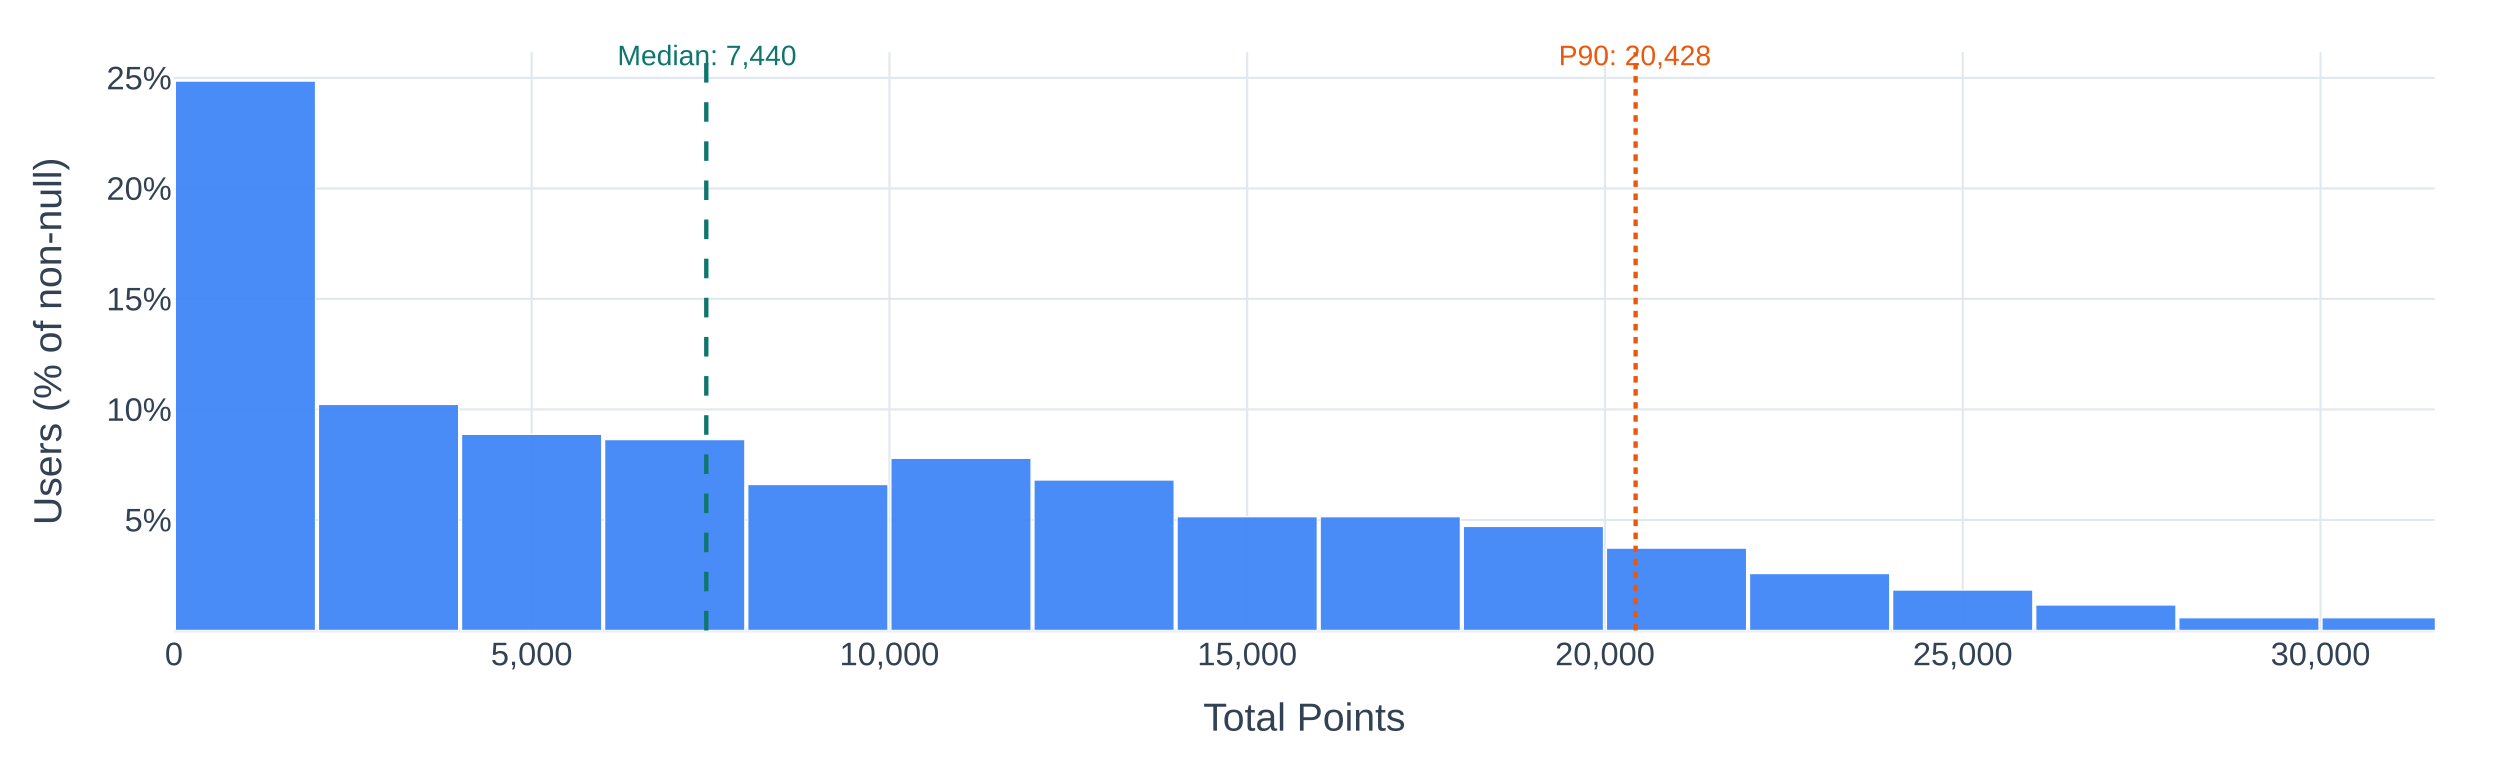
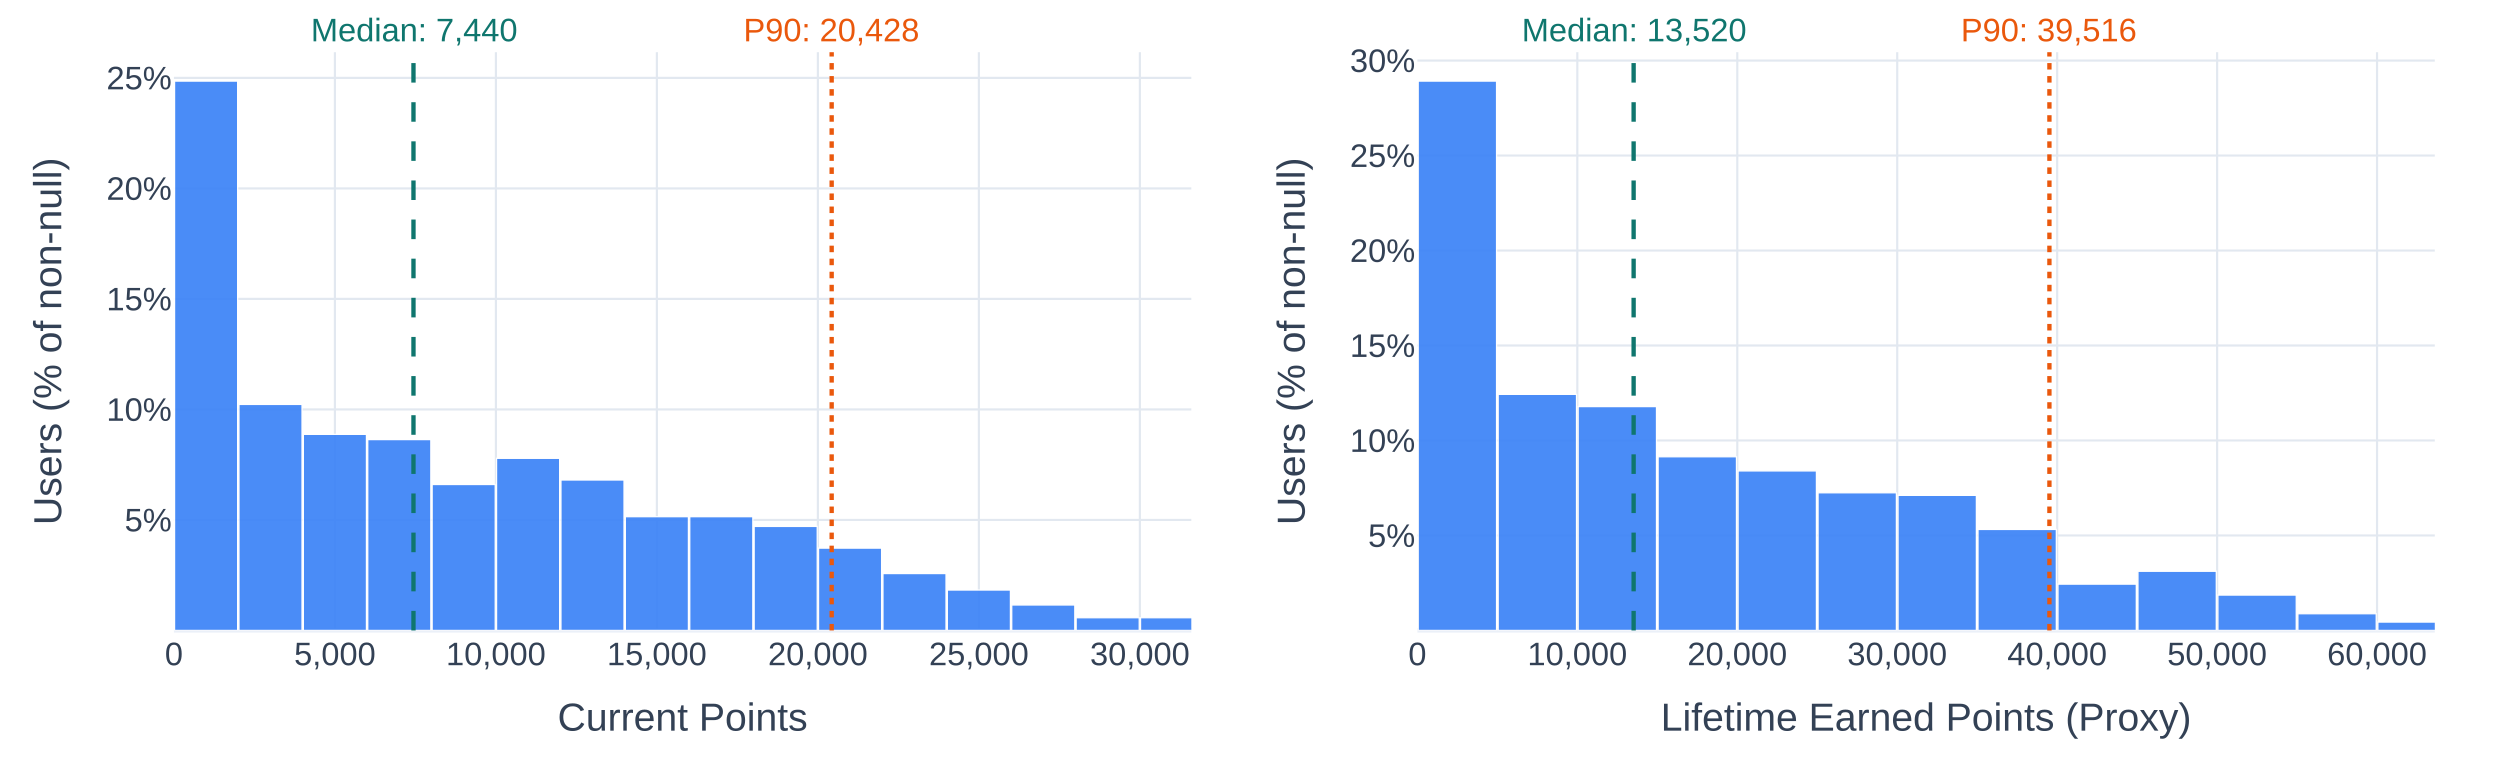
<svg xmlns="http://www.w3.org/2000/svg" class="main-svg" width="1150" height="350" style="" viewBox="0 0 1150 350">
-   <defs id="defs-64f721">
+   <defs id="defs-41504b">
    <g class="clips">
-       <clipPath id="clip64f721xyplot" class="plotclip">
-         <rect width="1040" height="266" />
-       </clipPath>
-       <clipPath class="axesclip" id="clip64f721x">
-         <rect x="80" y="0" width="1040" height="350" />
-       </clipPath>
-       <clipPath class="axesclip" id="clip64f721y">
+       <clipPath id="clip41504bxyplot" class="plotclip">
+         <rect width="468" height="266" />
+       </clipPath>
+       <clipPath id="clip41504bx2y2plot" class="plotclip">
+         <rect width="468" height="266" />
+       </clipPath>
+       <clipPath class="axesclip" id="clip41504bx">
+         <rect x="80" y="0" width="468" height="350" />
+       </clipPath>
+       <clipPath class="axesclip" id="clip41504by">
        <rect x="0" y="24" width="1150" height="266" />
      </clipPath>
-       <clipPath class="axesclip" id="clip64f721xy">
-         <rect x="80" y="24" width="1040" height="266" />
+       <clipPath class="axesclip" id="clip41504bxy">
+         <rect x="80" y="24" width="468" height="266" />
+       </clipPath>
+       <clipPath class="axesclip" id="clip41504by2">
+         <rect x="0" y="24" width="1150" height="266" />
+       </clipPath>
+       <clipPath class="axesclip" id="clip41504bxy2">
+         <rect x="80" y="24" width="468" height="266" />
+       </clipPath>
+       <clipPath class="axesclip" id="clip41504bx2">
+         <rect x="652" y="0" width="468" height="350" />
+       </clipPath>
+       <clipPath class="axesclip" id="clip41504bx2y">
+         <rect x="652" y="24" width="468" height="266" />
+       </clipPath>
+       <clipPath class="axesclip" id="clip41504bx2y2">
+         <rect x="652" y="24" width="468" height="266" />
      </clipPath>
    </g>
    <g class="gradients" />
    <g class="patterns" />
    <clipPath id="rounded-canvas-clip">
      <rect x="0" y="0" width="1150" height="350" rx="24" ry="24" />
    </clipPath>
  </defs>
  <g clip-path="url(#rounded-canvas-clip)">
    <rect x="0" y="0" width="1150" height="350" style="fill: rgb(255, 255, 255); fill-opacity: 1;" fill="rgb(255, 255, 255)" fill-opacity="1" rx="24" ry="24" />
    <g class="bglayer" />
    <g class="layer-below">
      <g class="imagelayer" />
      <g class="shapelayer" />
    </g>
    <g class="cartesianlayer">
      <g class="subplot xy">
        <g class="layer-subplot">
          <g class="shapelayer" />
          <g class="imagelayer" />
        </g>
        <g class="minor-gridlayer">
          <g class="x" />
          <g class="y" />
        </g>
        <g class="gridlayer">
          <g class="x">
-             <path class="xgrid crisp" transform="translate(244.57,0)" d="M0,24v266" style="stroke: rgb(226, 232, 240); stroke-opacity: 1; stroke-width: 1px;" />
-             <path class="xgrid crisp" transform="translate(409.15,0)" d="M0,24v266" style="stroke: rgb(226, 232, 240); stroke-opacity: 1; stroke-width: 1px;" />
-             <path class="xgrid crisp" transform="translate(573.72,0)" d="M0,24v266" style="stroke: rgb(226, 232, 240); stroke-opacity: 1; stroke-width: 1px;" />
-             <path class="xgrid crisp" transform="translate(738.3,0)" d="M0,24v266" style="stroke: rgb(226, 232, 240); stroke-opacity: 1; stroke-width: 1px;" />
-             <path class="xgrid crisp" transform="translate(902.87,0)" d="M0,24v266" style="stroke: rgb(226, 232, 240); stroke-opacity: 1; stroke-width: 1px;" />
-             <path class="xgrid crisp" transform="translate(1067.44,0)" d="M0,24v266" style="stroke: rgb(226, 232, 240); stroke-opacity: 1; stroke-width: 1px;" />
+             <path class="xgrid crisp" transform="translate(154.06,0)" d="M0,24v266" style="stroke: rgb(226, 232, 240); stroke-opacity: 1; stroke-width: 1px;" />
+             <path class="xgrid crisp" transform="translate(228.12,0)" d="M0,24v266" style="stroke: rgb(226, 232, 240); stroke-opacity: 1; stroke-width: 1px;" />
+             <path class="xgrid crisp" transform="translate(302.17,0)" d="M0,24v266" style="stroke: rgb(226, 232, 240); stroke-opacity: 1; stroke-width: 1px;" />
+             <path class="xgrid crisp" transform="translate(376.23,0)" d="M0,24v266" style="stroke: rgb(226, 232, 240); stroke-opacity: 1; stroke-width: 1px;" />
+             <path class="xgrid crisp" transform="translate(450.29,0)" d="M0,24v266" style="stroke: rgb(226, 232, 240); stroke-opacity: 1; stroke-width: 1px;" />
+             <path class="xgrid crisp" transform="translate(524.35,0)" d="M0,24v266" style="stroke: rgb(226, 232, 240); stroke-opacity: 1; stroke-width: 1px;" />
          </g>
          <g class="y">
-             <path class="ygrid crisp" transform="translate(0,239.17)" d="M80,0h1040" style="stroke: rgb(226, 232, 240); stroke-opacity: 1; stroke-width: 1px;" />
-             <path class="ygrid crisp" transform="translate(0,188.33)" d="M80,0h1040" style="stroke: rgb(226, 232, 240); stroke-opacity: 1; stroke-width: 1px;" />
-             <path class="ygrid crisp" transform="translate(0,137.5)" d="M80,0h1040" style="stroke: rgb(226, 232, 240); stroke-opacity: 1; stroke-width: 1px;" />
-             <path class="ygrid crisp" transform="translate(0,86.67)" d="M80,0h1040" style="stroke: rgb(226, 232, 240); stroke-opacity: 1; stroke-width: 1px;" />
-             <path class="ygrid crisp" transform="translate(0,35.84)" d="M80,0h1040" style="stroke: rgb(226, 232, 240); stroke-opacity: 1; stroke-width: 1px;" />
+             <path class="ygrid crisp" transform="translate(0,239.17)" d="M80,0h468" style="stroke: rgb(226, 232, 240); stroke-opacity: 1; stroke-width: 1px;" />
+             <path class="ygrid crisp" transform="translate(0,188.33)" d="M80,0h468" style="stroke: rgb(226, 232, 240); stroke-opacity: 1; stroke-width: 1px;" />
+             <path class="ygrid crisp" transform="translate(0,137.5)" d="M80,0h468" style="stroke: rgb(226, 232, 240); stroke-opacity: 1; stroke-width: 1px;" />
+             <path class="ygrid crisp" transform="translate(0,86.67)" d="M80,0h468" style="stroke: rgb(226, 232, 240); stroke-opacity: 1; stroke-width: 1px;" />
+             <path class="ygrid crisp" transform="translate(0,35.84)" d="M80,0h468" style="stroke: rgb(226, 232, 240); stroke-opacity: 1; stroke-width: 1px;" />
          </g>
        </g>
        <g class="zerolinelayer">
-           <path class="yzl zl crisp" transform="translate(0,290)" d="M80,0h1040" style="stroke: rgb(235, 240, 248); stroke-opacity: 1; stroke-width: 2px;" />
+           <path class="yzl zl crisp" transform="translate(0,290)" d="M80,0h468" style="stroke: rgb(235, 240, 248); stroke-opacity: 1; stroke-width: 2px;" />
        </g>
        <g class="layer-between">
          <g class="shapelayer" />
          <g class="imagelayer" />
        </g>
        <path class="xlines-below" />
        <path class="ylines-below" />
        <g class="overlines-below" />
        <g class="xaxislayer-below" />
        <g class="yaxislayer-below" />
        <g class="overaxes-below" />
        <g class="overplot">
-           <g class="xy" transform="translate(80,24)" clip-path="url(#clip64f721xyplot)">
+           <g class="xy" transform="translate(80,24)" clip-path="url(#clip41504bxyplot)">
            <g class="barlayer mlayer">
              <g class="trace bars" style="opacity: 0.92;">
                <g class="points">
                  <g class="point">
-                     <path d="M0.64,266V13.3H65.15V266Z" style="vector-effect: none; opacity: 1; stroke-width: 0.6px; fill: rgb(59, 130, 246); fill-opacity: 1; stroke: rgb(255, 255, 255); stroke-opacity: 1;" />
-                   </g>
-                   <g class="point">
-                     <path d="M66.47,266V162.03H130.98V266Z" style="vector-effect: none; opacity: 1; stroke-width: 0.6px; fill: rgb(59, 130, 246); fill-opacity: 1; stroke: rgb(255, 255, 255); stroke-opacity: 1;" />
-                   </g>
-                   <g class="point">
-                     <path d="M132.3,266V175.8H196.81V266Z" style="vector-effect: none; opacity: 1; stroke-width: 0.6px; fill: rgb(59, 130, 246); fill-opacity: 1; stroke: rgb(255, 255, 255); stroke-opacity: 1;" />
-                   </g>
-                   <g class="point">
-                     <path d="M198.13,266V178.21H262.64V266Z" style="vector-effect: none; opacity: 1; stroke-width: 0.6px; fill: rgb(59, 130, 246); fill-opacity: 1; stroke: rgb(255, 255, 255); stroke-opacity: 1;" />
-                   </g>
-                   <g class="point">
-                     <path d="M263.96,266V198.87H328.47V266Z" style="vector-effect: none; opacity: 1; stroke-width: 0.6px; fill: rgb(59, 130, 246); fill-opacity: 1; stroke: rgb(255, 255, 255); stroke-opacity: 1;" />
-                   </g>
-                   <g class="point">
-                     <path d="M329.79,266V186.82H394.3V266Z" style="vector-effect: none; opacity: 1; stroke-width: 0.6px; fill: rgb(59, 130, 246); fill-opacity: 1; stroke: rgb(255, 255, 255); stroke-opacity: 1;" />
-                   </g>
-                   <g class="point">
-                     <path d="M395.62,266V196.8H460.13V266Z" style="vector-effect: none; opacity: 1; stroke-width: 0.6px; fill: rgb(59, 130, 246); fill-opacity: 1; stroke: rgb(255, 255, 255); stroke-opacity: 1;" />
-                   </g>
-                   <g class="point">
-                     <path d="M461.45,266V213.67H525.96V266Z" style="vector-effect: none; opacity: 1; stroke-width: 0.6px; fill: rgb(59, 130, 246); fill-opacity: 1; stroke: rgb(255, 255, 255); stroke-opacity: 1;" />
-                   </g>
-                   <g class="point">
-                     <path d="M527.28,266V213.67H591.79V266Z" style="vector-effect: none; opacity: 1; stroke-width: 0.6px; fill: rgb(59, 130, 246); fill-opacity: 1; stroke: rgb(255, 255, 255); stroke-opacity: 1;" />
-                   </g>
-                   <g class="point">
-                     <path d="M593.11,266V218.15H657.62V266Z" style="vector-effect: none; opacity: 1; stroke-width: 0.6px; fill: rgb(59, 130, 246); fill-opacity: 1; stroke: rgb(255, 255, 255); stroke-opacity: 1;" />
-                   </g>
-                   <g class="point">
-                     <path d="M658.94,266V228.13H723.45V266Z" style="vector-effect: none; opacity: 1; stroke-width: 0.6px; fill: rgb(59, 130, 246); fill-opacity: 1; stroke: rgb(255, 255, 255); stroke-opacity: 1;" />
-                   </g>
-                   <g class="point">
-                     <path d="M724.77,266V239.83H789.28V266Z" style="vector-effect: none; opacity: 1; stroke-width: 0.6px; fill: rgb(59, 130, 246); fill-opacity: 1; stroke: rgb(255, 255, 255); stroke-opacity: 1;" />
-                   </g>
-                   <g class="point">
-                     <path d="M790.6,266V247.41H855.11V266Z" style="vector-effect: none; opacity: 1; stroke-width: 0.6px; fill: rgb(59, 130, 246); fill-opacity: 1; stroke: rgb(255, 255, 255); stroke-opacity: 1;" />
-                   </g>
-                   <g class="point">
-                     <path d="M856.43,266V254.29H920.94V266Z" style="vector-effect: none; opacity: 1; stroke-width: 0.6px; fill: rgb(59, 130, 246); fill-opacity: 1; stroke: rgb(255, 255, 255); stroke-opacity: 1;" />
-                   </g>
-                   <g class="point">
-                     <path d="M922.26,266V260.15H986.77V266Z" style="vector-effect: none; opacity: 1; stroke-width: 0.6px; fill: rgb(59, 130, 246); fill-opacity: 1; stroke: rgb(255, 255, 255); stroke-opacity: 1;" />
-                   </g>
-                   <g class="point">
-                     <path d="M988.09,266V260.15H1052.6V266Z" style="vector-effect: none; opacity: 1; stroke-width: 0.6px; fill: rgb(59, 130, 246); fill-opacity: 1; stroke: rgb(255, 255, 255); stroke-opacity: 1;" />
-                   </g>
-                   <g class="point">
-                     <path d="M1053.91,266V263.25H1118.43V266Z" style="vector-effect: none; opacity: 1; stroke-width: 0.6px; fill: rgb(59, 130, 246); fill-opacity: 1; stroke: rgb(255, 255, 255); stroke-opacity: 1;" />
-                   </g>
-                   <g class="point">
-                     <path d="M1119.74,266V265.31H1184.26V266Z" style="vector-effect: none; opacity: 1; stroke-width: 0.6px; fill: rgb(59, 130, 246); fill-opacity: 1; stroke: rgb(255, 255, 255); stroke-opacity: 1;" />
-                   </g>
-                   <g class="point">
-                     <path d="M1185.57,266V264.97H1250.09V266Z" style="vector-effect: none; opacity: 1; stroke-width: 0.6px; fill: rgb(59, 130, 246); fill-opacity: 1; stroke: rgb(255, 255, 255); stroke-opacity: 1;" />
-                   </g>
-                   <g class="point">
-                     <path d="M1251.4,266V264.62H1315.92V266Z" style="vector-effect: none; opacity: 1; stroke-width: 0.6px; fill: rgb(59, 130, 246); fill-opacity: 1; stroke: rgb(255, 255, 255); stroke-opacity: 1;" />
-                   </g>
-                   <g class="point">
-                     <path d="M1317.23,266V265.31H1381.75V266Z" style="vector-effect: none; opacity: 1; stroke-width: 0.6px; fill: rgb(59, 130, 246); fill-opacity: 1; stroke: rgb(255, 255, 255); stroke-opacity: 1;" />
-                   </g>
-                   <g class="point">
-                     <path d="M1383.06,266V265.66H1447.58V266Z" style="vector-effect: none; opacity: 1; stroke-width: 0.6px; fill: rgb(59, 130, 246); fill-opacity: 1; stroke: rgb(255, 255, 255); stroke-opacity: 1;" />
-                   </g>
-                   <g class="point">
-                     <path d="M1448.89,266V265.66H1513.41V266Z" style="vector-effect: none; opacity: 1; stroke-width: 0.6px; fill: rgb(59, 130, 246); fill-opacity: 1; stroke: rgb(255, 255, 255); stroke-opacity: 1;" />
-                   </g>
-                   <g class="point">
-                     <path d="M1514.72,266V265.66H1579.23V266Z" style="vector-effect: none; opacity: 1; stroke-width: 0.6px; fill: rgb(59, 130, 246); fill-opacity: 1; stroke: rgb(255, 255, 255); stroke-opacity: 1;" />
+                     <path d="M0.29,266V13.3H29.32V266Z" style="vector-effect: none; opacity: 1; stroke-width: 0.6px; fill: rgb(59, 130, 246); fill-opacity: 1; stroke: rgb(255, 255, 255); stroke-opacity: 1;" />
+                   </g>
+                   <g class="point">
+                     <path d="M29.91,266V162.03H58.94V266Z" style="vector-effect: none; opacity: 1; stroke-width: 0.6px; fill: rgb(59, 130, 246); fill-opacity: 1; stroke: rgb(255, 255, 255); stroke-opacity: 1;" />
+                   </g>
+                   <g class="point">
+                     <path d="M59.54,266V175.8H88.57V266Z" style="vector-effect: none; opacity: 1; stroke-width: 0.6px; fill: rgb(59, 130, 246); fill-opacity: 1; stroke: rgb(255, 255, 255); stroke-opacity: 1;" />
+                   </g>
+                   <g class="point">
+                     <path d="M89.16,266V178.21H118.19V266Z" style="vector-effect: none; opacity: 1; stroke-width: 0.6px; fill: rgb(59, 130, 246); fill-opacity: 1; stroke: rgb(255, 255, 255); stroke-opacity: 1;" />
+                   </g>
+                   <g class="point">
+                     <path d="M118.78,266V198.87H147.81V266Z" style="vector-effect: none; opacity: 1; stroke-width: 0.6px; fill: rgb(59, 130, 246); fill-opacity: 1; stroke: rgb(255, 255, 255); stroke-opacity: 1;" />
+                   </g>
+                   <g class="point">
+                     <path d="M148.41,266V186.82H177.44V266Z" style="vector-effect: none; opacity: 1; stroke-width: 0.6px; fill: rgb(59, 130, 246); fill-opacity: 1; stroke: rgb(255, 255, 255); stroke-opacity: 1;" />
+                   </g>
+                   <g class="point">
+                     <path d="M178.03,266V196.8H207.06V266Z" style="vector-effect: none; opacity: 1; stroke-width: 0.6px; fill: rgb(59, 130, 246); fill-opacity: 1; stroke: rgb(255, 255, 255); stroke-opacity: 1;" />
+                   </g>
+                   <g class="point">
+                     <path d="M207.65,266V213.67H236.68V266Z" style="vector-effect: none; opacity: 1; stroke-width: 0.6px; fill: rgb(59, 130, 246); fill-opacity: 1; stroke: rgb(255, 255, 255); stroke-opacity: 1;" />
+                   </g>
+                   <g class="point">
+                     <path d="M237.28,266V213.67H266.31V266Z" style="vector-effect: none; opacity: 1; stroke-width: 0.6px; fill: rgb(59, 130, 246); fill-opacity: 1; stroke: rgb(255, 255, 255); stroke-opacity: 1;" />
+                   </g>
+                   <g class="point">
+                     <path d="M266.9,266V218.15H295.93V266Z" style="vector-effect: none; opacity: 1; stroke-width: 0.6px; fill: rgb(59, 130, 246); fill-opacity: 1; stroke: rgb(255, 255, 255); stroke-opacity: 1;" />
+                   </g>
+                   <g class="point">
+                     <path d="M296.52,266V228.13H325.55V266Z" style="vector-effect: none; opacity: 1; stroke-width: 0.6px; fill: rgb(59, 130, 246); fill-opacity: 1; stroke: rgb(255, 255, 255); stroke-opacity: 1;" />
+                   </g>
+                   <g class="point">
+                     <path d="M326.15,266V239.83H355.18V266Z" style="vector-effect: none; opacity: 1; stroke-width: 0.6px; fill: rgb(59, 130, 246); fill-opacity: 1; stroke: rgb(255, 255, 255); stroke-opacity: 1;" />
+                   </g>
+                   <g class="point">
+                     <path d="M355.77,266V247.41H384.8V266Z" style="vector-effect: none; opacity: 1; stroke-width: 0.6px; fill: rgb(59, 130, 246); fill-opacity: 1; stroke: rgb(255, 255, 255); stroke-opacity: 1;" />
+                   </g>
+                   <g class="point">
+                     <path d="M385.39,266V254.29H414.42V266Z" style="vector-effect: none; opacity: 1; stroke-width: 0.6px; fill: rgb(59, 130, 246); fill-opacity: 1; stroke: rgb(255, 255, 255); stroke-opacity: 1;" />
+                   </g>
+                   <g class="point">
+                     <path d="M415.02,266V260.15H444.05V266Z" style="vector-effect: none; opacity: 1; stroke-width: 0.6px; fill: rgb(59, 130, 246); fill-opacity: 1; stroke: rgb(255, 255, 255); stroke-opacity: 1;" />
+                   </g>
+                   <g class="point">
+                     <path d="M444.64,266V260.15H473.67V266Z" style="vector-effect: none; opacity: 1; stroke-width: 0.6px; fill: rgb(59, 130, 246); fill-opacity: 1; stroke: rgb(255, 255, 255); stroke-opacity: 1;" />
+                   </g>
+                   <g class="point">
+                     <path d="M474.26,266V263.25H503.29V266Z" style="vector-effect: none; opacity: 1; stroke-width: 0.6px; fill: rgb(59, 130, 246); fill-opacity: 1; stroke: rgb(255, 255, 255); stroke-opacity: 1;" />
+                   </g>
+                   <g class="point">
+                     <path d="M503.89,266V265.31H532.92V266Z" style="vector-effect: none; opacity: 1; stroke-width: 0.6px; fill: rgb(59, 130, 246); fill-opacity: 1; stroke: rgb(255, 255, 255); stroke-opacity: 1;" />
+                   </g>
+                   <g class="point">
+                     <path d="M533.51,266V264.97H562.54V266Z" style="vector-effect: none; opacity: 1; stroke-width: 0.6px; fill: rgb(59, 130, 246); fill-opacity: 1; stroke: rgb(255, 255, 255); stroke-opacity: 1;" />
+                   </g>
+                   <g class="point">
+                     <path d="M563.13,266V264.62H592.16V266Z" style="vector-effect: none; opacity: 1; stroke-width: 0.6px; fill: rgb(59, 130, 246); fill-opacity: 1; stroke: rgb(255, 255, 255); stroke-opacity: 1;" />
+                   </g>
+                   <g class="point">
+                     <path d="M592.75,266V265.31H621.79V266Z" style="vector-effect: none; opacity: 1; stroke-width: 0.6px; fill: rgb(59, 130, 246); fill-opacity: 1; stroke: rgb(255, 255, 255); stroke-opacity: 1;" />
+                   </g>
+                   <g class="point">
+                     <path d="M622.38,266V265.66H651.41V266Z" style="vector-effect: none; opacity: 1; stroke-width: 0.6px; fill: rgb(59, 130, 246); fill-opacity: 1; stroke: rgb(255, 255, 255); stroke-opacity: 1;" />
+                   </g>
+                   <g class="point">
+                     <path d="M652,266V265.66H681.03V266Z" style="vector-effect: none; opacity: 1; stroke-width: 0.6px; fill: rgb(59, 130, 246); fill-opacity: 1; stroke: rgb(255, 255, 255); stroke-opacity: 1;" />
+                   </g>
+                   <g class="point">
+                     <path d="M681.62,266V265.66H710.66V266Z" style="vector-effect: none; opacity: 1; stroke-width: 0.6px; fill: rgb(59, 130, 246); fill-opacity: 1; stroke: rgb(255, 255, 255); stroke-opacity: 1;" />
                  </g>
                  <g class="point">
                    <path d="M0,0Z" style="vector-effect: none; opacity: 1; stroke-width: 0px; fill: rgb(59, 130, 246); fill-opacity: 1; stroke: rgb(255, 255, 255); stroke-opacity: 1;" />
                  </g>
                  <g class="point">
-                     <path d="M1646.38,266V265.66H1710.89V266Z" style="vector-effect: none; opacity: 1; stroke-width: 0.6px; fill: rgb(59, 130, 246); fill-opacity: 1; stroke: rgb(255, 255, 255); stroke-opacity: 1;" />
+                     <path d="M740.87,266V265.66H769.9V266Z" style="vector-effect: none; opacity: 1; stroke-width: 0.6px; fill: rgb(59, 130, 246); fill-opacity: 1; stroke: rgb(255, 255, 255); stroke-opacity: 1;" />
                  </g>
                </g>
              </g>
            </g>
          </g>
        </g>
        <g class="zerolinelayer-above" />
        <path class="xlines-above crisp" d="M0,0" style="fill: none;" />
        <path class="ylines-above crisp" d="M0,0" style="fill: none;" />
        <g class="overlines-above" />
        <g class="xaxislayer-above">
          <g class="xtick">
            <text text-anchor="middle" x="0" y="306" transform="translate(80,0)" style="font-family: Arial; font-size: 15px; fill: rgb(51, 65, 85); fill-opacity: 1; white-space: pre;">0</text>
          </g>
          <g class="xtick">
-             <text text-anchor="middle" x="0" y="306" style="font-family: Arial; font-size: 15px; fill: rgb(51, 65, 85); fill-opacity: 1; white-space: pre;" transform="translate(244.57,0)">5,000</text>
-           </g>
-           <g class="xtick">
-             <text text-anchor="middle" x="0" y="306" style="font-family: Arial; font-size: 15px; fill: rgb(51, 65, 85); fill-opacity: 1; white-space: pre;" transform="translate(409.15,0)">10,000</text>
-           </g>
-           <g class="xtick">
-             <text text-anchor="middle" x="0" y="306" style="font-family: Arial; font-size: 15px; fill: rgb(51, 65, 85); fill-opacity: 1; white-space: pre;" transform="translate(573.72,0)">15,000</text>
-           </g>
-           <g class="xtick">
-             <text text-anchor="middle" x="0" y="306" style="font-family: Arial; font-size: 15px; fill: rgb(51, 65, 85); fill-opacity: 1; white-space: pre;" transform="translate(738.3,0)">20,000</text>
-           </g>
-           <g class="xtick">
-             <text text-anchor="middle" x="0" y="306" style="font-family: Arial; font-size: 15px; fill: rgb(51, 65, 85); fill-opacity: 1; white-space: pre;" transform="translate(902.87,0)">25,000</text>
-           </g>
-           <g class="xtick">
-             <text text-anchor="middle" x="0" y="306" style="font-family: Arial; font-size: 15px; fill: rgb(51, 65, 85); fill-opacity: 1; white-space: pre;" transform="translate(1067.44,0)">30,000</text>
+             <text text-anchor="middle" x="0" y="306" style="font-family: Arial; font-size: 15px; fill: rgb(51, 65, 85); fill-opacity: 1; white-space: pre;" transform="translate(154.06,0)">5,000</text>
+           </g>
+           <g class="xtick">
+             <text text-anchor="middle" x="0" y="306" style="font-family: Arial; font-size: 15px; fill: rgb(51, 65, 85); fill-opacity: 1; white-space: pre;" transform="translate(228.12,0)">10,000</text>
+           </g>
+           <g class="xtick">
+             <text text-anchor="middle" x="0" y="306" style="font-family: Arial; font-size: 15px; fill: rgb(51, 65, 85); fill-opacity: 1; white-space: pre;" transform="translate(302.17,0)">15,000</text>
+           </g>
+           <g class="xtick">
+             <text text-anchor="middle" x="0" y="306" style="font-family: Arial; font-size: 15px; fill: rgb(51, 65, 85); fill-opacity: 1; white-space: pre;" transform="translate(376.23,0)">20,000</text>
+           </g>
+           <g class="xtick">
+             <text text-anchor="middle" x="0" y="306" style="font-family: Arial; font-size: 15px; fill: rgb(51, 65, 85); fill-opacity: 1; white-space: pre;" transform="translate(450.29,0)">25,000</text>
+           </g>
+           <g class="xtick">
+             <text text-anchor="middle" x="0" y="306" style="font-family: Arial; font-size: 15px; fill: rgb(51, 65, 85); fill-opacity: 1; white-space: pre;" transform="translate(524.35,0)">30,000</text>
          </g>
        </g>
        <g class="yaxislayer-above">
          <g class="ytick">
            <text text-anchor="end" x="79" y="5.25" transform="translate(0,239.17)" style="font-family: Arial; font-size: 15px; fill: rgb(51, 65, 85); fill-opacity: 1; white-space: pre;">5%</text>
          </g>
          <g class="ytick">
            <text text-anchor="end" x="79" y="5.25" style="font-family: Arial; font-size: 15px; fill: rgb(51, 65, 85); fill-opacity: 1; white-space: pre;" transform="translate(0,188.33)">10%</text>
          </g>
          <g class="ytick">
            <text text-anchor="end" x="79" y="5.25" style="font-family: Arial; font-size: 15px; fill: rgb(51, 65, 85); fill-opacity: 1; white-space: pre;" transform="translate(0,137.5)">15%</text>
          </g>
          <g class="ytick">
            <text text-anchor="end" x="79" y="5.25" style="font-family: Arial; font-size: 15px; fill: rgb(51, 65, 85); fill-opacity: 1; white-space: pre;" transform="translate(0,86.67)">20%</text>
          </g>
          <g class="ytick">
            <text text-anchor="end" x="79" y="5.25" style="font-family: Arial; font-size: 15px; fill: rgb(51, 65, 85); fill-opacity: 1; white-space: pre;" transform="translate(0,35.84)">25%</text>
+           </g>
+         </g>
+         <g class="overaxes-above" />
+       </g>
+       <g class="subplot x2y2">
+         <g class="layer-subplot">
+           <g class="shapelayer" />
+           <g class="imagelayer" />
+         </g>
+         <g class="minor-gridlayer">
+           <g class="x2" />
+           <g class="y2" />
+         </g>
+         <g class="gridlayer">
+           <g class="x2">
+             <path class="x2grid crisp" transform="translate(725.57,0)" d="M0,24v266" style="stroke: rgb(226, 232, 240); stroke-opacity: 1; stroke-width: 1px;" />
+             <path class="x2grid crisp" transform="translate(799.15,0)" d="M0,24v266" style="stroke: rgb(226, 232, 240); stroke-opacity: 1; stroke-width: 1px;" />
+             <path class="x2grid crisp" transform="translate(872.72,0)" d="M0,24v266" style="stroke: rgb(226, 232, 240); stroke-opacity: 1; stroke-width: 1px;" />
+             <path class="x2grid crisp" transform="translate(946.29,0)" d="M0,24v266" style="stroke: rgb(226, 232, 240); stroke-opacity: 1; stroke-width: 1px;" />
+             <path class="x2grid crisp" transform="translate(1019.87,0)" d="M0,24v266" style="stroke: rgb(226, 232, 240); stroke-opacity: 1; stroke-width: 1px;" />
+             <path class="x2grid crisp" transform="translate(1093.44,0)" d="M0,24v266" style="stroke: rgb(226, 232, 240); stroke-opacity: 1; stroke-width: 1px;" />
+           </g>
+           <g class="y2">
+             <path class="y2grid crisp" transform="translate(0,246.31)" d="M652,0h468" style="stroke: rgb(226, 232, 240); stroke-opacity: 1; stroke-width: 1px;" />
+             <path class="y2grid crisp" transform="translate(0,202.62)" d="M652,0h468" style="stroke: rgb(226, 232, 240); stroke-opacity: 1; stroke-width: 1px;" />
+             <path class="y2grid crisp" transform="translate(0,158.93)" d="M652,0h468" style="stroke: rgb(226, 232, 240); stroke-opacity: 1; stroke-width: 1px;" />
+             <path class="y2grid crisp" transform="translate(0,115.24)" d="M652,0h468" style="stroke: rgb(226, 232, 240); stroke-opacity: 1; stroke-width: 1px;" />
+             <path class="y2grid crisp" transform="translate(0,71.55)" d="M652,0h468" style="stroke: rgb(226, 232, 240); stroke-opacity: 1; stroke-width: 1px;" />
+             <path class="y2grid crisp" transform="translate(0,27.86)" d="M652,0h468" style="stroke: rgb(226, 232, 240); stroke-opacity: 1; stroke-width: 1px;" />
+           </g>
+         </g>
+         <g class="zerolinelayer">
+           <path class="y2zl zl crisp" transform="translate(0,290)" d="M652,0h468" style="stroke: rgb(235, 240, 248); stroke-opacity: 1; stroke-width: 2px;" />
+         </g>
+         <g class="layer-between">
+           <g class="shapelayer" />
+           <g class="imagelayer" />
+         </g>
+         <path class="xlines-below" />
+         <path class="ylines-below" />
+         <g class="overlines-below" />
+         <g class="xaxislayer-below" />
+         <g class="yaxislayer-below" />
+         <g class="overaxes-below" />
+         <g class="overplot">
+           <g class="x2y2" transform="translate(652,24)" clip-path="url(#clip41504bx2y2plot)">
+             <g class="barlayer mlayer">
+               <g class="trace bars" style="opacity: 0.92;">
+                 <g class="points">
+                   <g class="point">
+                     <path d="M0.36,266V13.3H36.42V266Z" style="vector-effect: none; opacity: 1; stroke-width: 0.6px; fill: rgb(59, 130, 246); fill-opacity: 1; stroke: rgb(255, 255, 255); stroke-opacity: 1;" />
+                   </g>
+                   <g class="point">
+                     <path d="M37.15,266V157.4H73.2V266Z" style="vector-effect: none; opacity: 1; stroke-width: 0.6px; fill: rgb(59, 130, 246); fill-opacity: 1; stroke: rgb(255, 255, 255); stroke-opacity: 1;" />
+                   </g>
+                   <g class="point">
+                     <path d="M73.94,266V163.03H109.99V266Z" style="vector-effect: none; opacity: 1; stroke-width: 0.6px; fill: rgb(59, 130, 246); fill-opacity: 1; stroke: rgb(255, 255, 255); stroke-opacity: 1;" />
+                   </g>
+                   <g class="point">
+                     <path d="M110.72,266V186.11H146.78V266Z" style="vector-effect: none; opacity: 1; stroke-width: 0.6px; fill: rgb(59, 130, 246); fill-opacity: 1; stroke: rgb(255, 255, 255); stroke-opacity: 1;" />
+                   </g>
+                   <g class="point">
+                     <path d="M147.51,266V192.62H183.56V266Z" style="vector-effect: none; opacity: 1; stroke-width: 0.6px; fill: rgb(59, 130, 246); fill-opacity: 1; stroke: rgb(255, 255, 255); stroke-opacity: 1;" />
+                   </g>
+                   <g class="point">
+                     <path d="M184.3,266V202.68H220.35V266Z" style="vector-effect: none; opacity: 1; stroke-width: 0.6px; fill: rgb(59, 130, 246); fill-opacity: 1; stroke: rgb(255, 255, 255); stroke-opacity: 1;" />
+                   </g>
+                   <g class="point">
+                     <path d="M221.09,266V203.86H257.14V266Z" style="vector-effect: none; opacity: 1; stroke-width: 0.6px; fill: rgb(59, 130, 246); fill-opacity: 1; stroke: rgb(255, 255, 255); stroke-opacity: 1;" />
+                   </g>
+                   <g class="point">
+                     <path d="M257.87,266V219.54H293.92V266Z" style="vector-effect: none; opacity: 1; stroke-width: 0.6px; fill: rgb(59, 130, 246); fill-opacity: 1; stroke: rgb(255, 255, 255); stroke-opacity: 1;" />
+                   </g>
+                   <g class="point">
+                     <path d="M294.66,266V244.7H330.71V266Z" style="vector-effect: none; opacity: 1; stroke-width: 0.6px; fill: rgb(59, 130, 246); fill-opacity: 1; stroke: rgb(255, 255, 255); stroke-opacity: 1;" />
+                   </g>
+                   <g class="point">
+                     <path d="M331.45,266V238.78H367.5V266Z" style="vector-effect: none; opacity: 1; stroke-width: 0.6px; fill: rgb(59, 130, 246); fill-opacity: 1; stroke: rgb(255, 255, 255); stroke-opacity: 1;" />
+                   </g>
+                   <g class="point">
+                     <path d="M368.23,266V249.73H404.28V266Z" style="vector-effect: none; opacity: 1; stroke-width: 0.6px; fill: rgb(59, 130, 246); fill-opacity: 1; stroke: rgb(255, 255, 255); stroke-opacity: 1;" />
+                   </g>
+                   <g class="point">
+                     <path d="M405.02,266V258.31H441.07V266Z" style="vector-effect: none; opacity: 1; stroke-width: 0.6px; fill: rgb(59, 130, 246); fill-opacity: 1; stroke: rgb(255, 255, 255); stroke-opacity: 1;" />
+                   </g>
+                   <g class="point">
+                     <path d="M441.81,266V262.15H477.86V266Z" style="vector-effect: none; opacity: 1; stroke-width: 0.6px; fill: rgb(59, 130, 246); fill-opacity: 1; stroke: rgb(255, 255, 255); stroke-opacity: 1;" />
+                   </g>
+                   <g class="point">
+                     <path d="M478.59,266V262.75H514.64V266Z" style="vector-effect: none; opacity: 1; stroke-width: 0.6px; fill: rgb(59, 130, 246); fill-opacity: 1; stroke: rgb(255, 255, 255); stroke-opacity: 1;" />
+                   </g>
+                   <g class="point">
+                     <path d="M515.38,266V263.04H551.43V266Z" style="vector-effect: none; opacity: 1; stroke-width: 0.6px; fill: rgb(59, 130, 246); fill-opacity: 1; stroke: rgb(255, 255, 255); stroke-opacity: 1;" />
+                   </g>
+                   <g class="point">
+                     <path d="M552.17,266V265.7H588.22V266Z" style="vector-effect: none; opacity: 1; stroke-width: 0.6px; fill: rgb(59, 130, 246); fill-opacity: 1; stroke: rgb(255, 255, 255); stroke-opacity: 1;" />
+                   </g>
+                   <g class="point">
+                     <path d="M588.95,266V264.82H625.01V266Z" style="vector-effect: none; opacity: 1; stroke-width: 0.6px; fill: rgb(59, 130, 246); fill-opacity: 1; stroke: rgb(255, 255, 255); stroke-opacity: 1;" />
+                   </g>
+                   <g class="point">
+                     <path d="M0,0Z" style="vector-effect: none; opacity: 1; stroke-width: 0px; fill: rgb(59, 130, 246); fill-opacity: 1; stroke: rgb(255, 255, 255); stroke-opacity: 1;" />
+                   </g>
+                   <g class="point">
+                     <path d="M662.53,266V265.7H698.58V266Z" style="vector-effect: none; opacity: 1; stroke-width: 0.6px; fill: rgb(59, 130, 246); fill-opacity: 1; stroke: rgb(255, 255, 255); stroke-opacity: 1;" />
+                   </g>
+                 </g>
+               </g>
+             </g>
+           </g>
+         </g>
+         <g class="zerolinelayer-above" />
+         <path class="xlines-above crisp" d="M0,0" style="fill: none;" />
+         <path class="ylines-above crisp" d="M0,0" style="fill: none;" />
+         <g class="overlines-above" />
+         <g class="xaxislayer-above">
+           <g class="x2tick">
+             <text text-anchor="middle" x="0" y="306" transform="translate(652,0)" style="font-family: Arial; font-size: 15px; fill: rgb(51, 65, 85); fill-opacity: 1; white-space: pre;">0</text>
+           </g>
+           <g class="x2tick">
+             <text text-anchor="middle" x="0" y="306" style="font-family: Arial; font-size: 15px; fill: rgb(51, 65, 85); fill-opacity: 1; white-space: pre;" transform="translate(725.57,0)">10,000</text>
+           </g>
+           <g class="x2tick">
+             <text text-anchor="middle" x="0" y="306" style="font-family: Arial; font-size: 15px; fill: rgb(51, 65, 85); fill-opacity: 1; white-space: pre;" transform="translate(799.15,0)">20,000</text>
+           </g>
+           <g class="x2tick">
+             <text text-anchor="middle" x="0" y="306" style="font-family: Arial; font-size: 15px; fill: rgb(51, 65, 85); fill-opacity: 1; white-space: pre;" transform="translate(872.72,0)">30,000</text>
+           </g>
+           <g class="x2tick">
+             <text text-anchor="middle" x="0" y="306" style="font-family: Arial; font-size: 15px; fill: rgb(51, 65, 85); fill-opacity: 1; white-space: pre;" transform="translate(946.29,0)">40,000</text>
+           </g>
+           <g class="x2tick">
+             <text text-anchor="middle" x="0" y="306" style="font-family: Arial; font-size: 15px; fill: rgb(51, 65, 85); fill-opacity: 1; white-space: pre;" transform="translate(1019.87,0)">50,000</text>
+           </g>
+           <g class="x2tick">
+             <text text-anchor="middle" x="0" y="306" style="font-family: Arial; font-size: 15px; fill: rgb(51, 65, 85); fill-opacity: 1; white-space: pre;" transform="translate(1093.44,0)">60,000</text>
+           </g>
+         </g>
+         <g class="yaxislayer-above">
+           <g class="y2tick">
+             <text text-anchor="end" x="651" y="5.25" transform="translate(0,246.31)" style="font-family: Arial; font-size: 15px; fill: rgb(51, 65, 85); fill-opacity: 1; white-space: pre;">5%</text>
+           </g>
+           <g class="y2tick">
+             <text text-anchor="end" x="651" y="5.25" style="font-family: Arial; font-size: 15px; fill: rgb(51, 65, 85); fill-opacity: 1; white-space: pre;" transform="translate(0,202.62)">10%</text>
+           </g>
+           <g class="y2tick">
+             <text text-anchor="end" x="651" y="5.25" style="font-family: Arial; font-size: 15px; fill: rgb(51, 65, 85); fill-opacity: 1; white-space: pre;" transform="translate(0,158.93)">15%</text>
+           </g>
+           <g class="y2tick">
+             <text text-anchor="end" x="651" y="5.25" style="font-family: Arial; font-size: 15px; fill: rgb(51, 65, 85); fill-opacity: 1; white-space: pre;" transform="translate(0,115.24)">20%</text>
+           </g>
+           <g class="y2tick">
+             <text text-anchor="end" x="651" y="5.25" style="font-family: Arial; font-size: 15px; fill: rgb(51, 65, 85); fill-opacity: 1; white-space: pre;" transform="translate(0,71.55)">25%</text>
+           </g>
+           <g class="y2tick">
+             <text text-anchor="end" x="651" y="5.25" style="font-family: Arial; font-size: 15px; fill: rgb(51, 65, 85); fill-opacity: 1; white-space: pre;" transform="translate(0,27.86)">30%</text>
          </g>
        </g>
        <g class="overaxes-above" />
      </g>
    </g>
    <g class="polarlayer" />
    <g class="smithlayer" />
    <g class="ternarylayer" />
    <g class="geolayer" />
    <g class="funnelarealayer" />
    <g class="pielayer" />
    <g class="iciclelayer" />
    <g class="treemaplayer" />
    <g class="sunburstlayer" />
    <g class="glimages" />
-     <defs id="topdefs-64f721">
+     <defs id="topdefs-41504b">
      <g class="clips" />
    </defs>
    <g class="layer-above">
      <g class="imagelayer" />
      <g class="shapelayer">
-         <g class="shape-group" data-index="0" clip-path="url(#clip64f721x)">
-           <path data-index="0" fill-rule="evenodd" d="M324.89,290L324.89,24" style="opacity: 1; stroke: rgb(15, 118, 110); stroke-opacity: 1; fill: rgb(0, 0, 0); fill-opacity: 0; stroke-dasharray: 9px, 9px; stroke-width: 2px;" />
-         </g>
-         <g class="shape-group" data-index="1" clip-path="url(#clip64f721x)">
-           <path data-index="1" fill-rule="evenodd" d="M752.38,290L752.38,24" style="opacity: 1; stroke: rgb(234, 88, 12); stroke-opacity: 1; fill: rgb(0, 0, 0); fill-opacity: 0; stroke-dasharray: 3px, 3px; stroke-width: 2px;" />
+         <g class="shape-group" data-index="0" clip-path="url(#clip41504bx)">
+           <path data-index="0" fill-rule="evenodd" d="M190.2,290L190.2,24" style="opacity: 1; stroke: rgb(15, 118, 110); stroke-opacity: 1; fill: rgb(0, 0, 0); fill-opacity: 0; stroke-dasharray: 9px, 9px; stroke-width: 2px;" />
+         </g>
+         <g class="shape-group" data-index="1" clip-path="url(#clip41504bx)">
+           <path data-index="1" fill-rule="evenodd" d="M382.57,290L382.57,24" style="opacity: 1; stroke: rgb(234, 88, 12); stroke-opacity: 1; fill: rgb(0, 0, 0); fill-opacity: 0; stroke-dasharray: 3px, 3px; stroke-width: 2px;" />
+         </g>
+         <g class="shape-group" data-index="2" clip-path="url(#clip41504bx2)">
+           <path data-index="2" fill-rule="evenodd" d="M751.47,290L751.47,24" style="opacity: 1; stroke: rgb(15, 118, 110); stroke-opacity: 1; fill: rgb(0, 0, 0); fill-opacity: 0; stroke-dasharray: 9px, 9px; stroke-width: 2px;" />
+         </g>
+         <g class="shape-group" data-index="3" clip-path="url(#clip41504bx2)">
+           <path data-index="3" fill-rule="evenodd" d="M942.73,290L942.73,24" style="opacity: 1; stroke: rgb(234, 88, 12); stroke-opacity: 1; fill: rgb(0, 0, 0); fill-opacity: 0; stroke-dasharray: 3px, 3px; stroke-width: 2px;" />
        </g>
      </g>
    </g>
    <g class="infolayer">
      <g class="g-gtitle" />
      <g class="g-xtitle">
-         <text class="xtitle" x="600" y="336.1" text-anchor="middle" style="opacity: 1; font-family: Arial; font-size: 18px; fill: rgb(51, 65, 85); fill-opacity: 1; white-space: pre;">Total Points</text>
+         <text class="xtitle" x="314" y="336.1" text-anchor="middle" style="opacity: 1; font-family: Arial; font-size: 18px; fill: rgb(51, 65, 85); fill-opacity: 1; white-space: pre;">Current Points</text>
+       </g>
+       <g class="g-x2title">
+         <text class="x2title" x="886" y="336.1" text-anchor="middle" style="opacity: 1; font-family: Arial; font-size: 18px; fill: rgb(51, 65, 85); fill-opacity: 1; white-space: pre;">Lifetime Earned Points (Proxy)</text>
      </g>
      <g class="g-ytitle">
        <text class="ytitle" transform="rotate(-90,28.16875,157)" x="28.169" y="157" text-anchor="middle" style="opacity: 1; font-family: Arial; font-size: 18px; fill: rgb(51, 65, 85); fill-opacity: 1; white-space: pre;">Users (% of non-null)</text>
      </g>
+       <g class="g-y2title">
+         <text class="y2title" transform="rotate(-90,600.1688,157)" x="600.169" y="157" text-anchor="middle" style="opacity: 1; font-family: Arial; font-size: 18px; fill: rgb(51, 65, 85); fill-opacity: 1; white-space: pre;">Users (% of non-null)</text>
+       </g>
      <g class="annotation" data-index="0" style="opacity: 1;">
-         <g class="annotation-text-g" transform="rotate(0,324.89,25.52)">
-           <g class="cursor-pointer" transform="translate(282,16)">
-             <rect class="bg" x="0.5" y="0.5" width="85" height="18" style="stroke-width: 1px; stroke: rgb(0, 0, 0); stroke-opacity: 0; fill: rgb(0, 0, 0); fill-opacity: 0;" />
-             <text class="annotation-text" text-anchor="middle" x="43.203" y="14" style="font-family: Arial; font-size: 13px; fill: rgb(15, 118, 110); fill-opacity: 1; white-space: pre;">Median: 7,440</text>
+         <g class="annotation-text-g" transform="rotate(0,314,-18.42)">
+           <g class="cursor-pointer" transform="translate(230,-29)">
+             <rect class="bg" x="0.5" y="0.5" width="168" height="20" style="stroke-width: 1px; stroke: rgb(0, 0, 0); stroke-opacity: 0; fill: rgb(0, 0, 0); fill-opacity: 0;" />
+             <text class="annotation-text" text-anchor="middle" x="84.266" y="16" style="font-family: Arial; font-size: 16px; fill: rgb(51, 65, 85); fill-opacity: 1; white-space: pre;">Current Points Balance</text>
          </g>
        </g>
      </g>
      <g class="annotation" data-index="1" style="opacity: 1;">
-         <g class="annotation-text-g" transform="rotate(0,752.38,25.52)">
-           <g class="cursor-pointer" transform="translate(715,16)">
-             <rect class="bg" x="0.5" y="0.5" width="73" height="18" style="stroke-width: 1px; stroke: rgb(0, 0, 0); stroke-opacity: 0; fill: rgb(0, 0, 0); fill-opacity: 0;" />
-             <text class="annotation-text" text-anchor="middle" x="37.062" y="14" style="font-family: Arial; font-size: 13px; fill: rgb(234, 88, 12); fill-opacity: 1; white-space: pre;">P90: 20,428</text>
+         <g class="annotation-text-g" transform="rotate(0,886,-18.42)">
+           <g class="cursor-pointer" transform="translate(776,-29)">
+             <rect class="bg" x="0.5" y="0.5" width="220" height="20" style="stroke-width: 1px; stroke: rgb(0, 0, 0); stroke-opacity: 0; fill: rgb(0, 0, 0); fill-opacity: 0;" />
+             <text class="annotation-text" text-anchor="middle" x="110.492" y="16" style="font-family: Arial; font-size: 16px; fill: rgb(51, 65, 85); fill-opacity: 1; white-space: pre;">Lifetime Earned Points (Proxy)</text>
+           </g>
+         </g>
+       </g>
+       <g class="annotation" data-index="2" style="opacity: 1;">
+         <g class="annotation-text-g" transform="rotate(0,190.2,13.22)">
+           <g class="cursor-pointer" transform="translate(141,3)">
+             <rect class="bg" x="0.5" y="0.5" width="98" height="20" style="stroke-width: 1px; stroke: rgb(0, 0, 0); stroke-opacity: 0; fill: rgb(0, 0, 0); fill-opacity: 0;" />
+             <text class="annotation-text" text-anchor="middle" x="49.539" y="16" style="font-family: Arial; font-size: 15px; fill: rgb(15, 118, 110); fill-opacity: 1; white-space: pre;">Median: 7,440</text>
+           </g>
+         </g>
+       </g>
+       <g class="annotation" data-index="3" style="opacity: 1;">
+         <g class="annotation-text-g" transform="rotate(0,382.57,13.22)">
+           <g class="cursor-pointer" transform="translate(340,3)">
+             <rect class="bg" x="0.5" y="0.5" width="84" height="20" style="stroke-width: 1px; stroke: rgb(0, 0, 0); stroke-opacity: 0; fill: rgb(0, 0, 0); fill-opacity: 0;" />
+             <text class="annotation-text" text-anchor="middle" x="42.453" y="16" style="font-family: Arial; font-size: 15px; fill: rgb(234, 88, 12); fill-opacity: 1; white-space: pre;">P90: 20,428</text>
+           </g>
+         </g>
+       </g>
+       <g class="annotation" data-index="4" style="opacity: 1;">
+         <g class="annotation-text-g" transform="rotate(0,751.47,13.22)">
+           <g class="cursor-pointer" transform="translate(698,3)">
+             <rect class="bg" x="0.5" y="0.5" width="106" height="20" style="stroke-width: 1px; stroke: rgb(0, 0, 0); stroke-opacity: 0; fill: rgb(0, 0, 0); fill-opacity: 0;" />
+             <text class="annotation-text" text-anchor="middle" x="53.711" y="16" style="font-family: Arial; font-size: 15px; fill: rgb(15, 118, 110); fill-opacity: 1; white-space: pre;">Median: 13,520</text>
+           </g>
+         </g>
+       </g>
+       <g class="annotation" data-index="5" style="opacity: 1;">
+         <g class="annotation-text-g" transform="rotate(0,942.73,13.22)">
+           <g class="cursor-pointer" transform="translate(900,3)">
+             <rect class="bg" x="0.5" y="0.5" width="84" height="20" style="stroke-width: 1px; stroke: rgb(0, 0, 0); stroke-opacity: 0; fill: rgb(0, 0, 0); fill-opacity: 0;" />
+             <text class="annotation-text" text-anchor="middle" x="42.453" y="16" style="font-family: Arial; font-size: 15px; fill: rgb(234, 88, 12); fill-opacity: 1; white-space: pre;">P90: 39,516</text>
          </g>
        </g>
      </g>
    </g>
  </g>
</svg>
